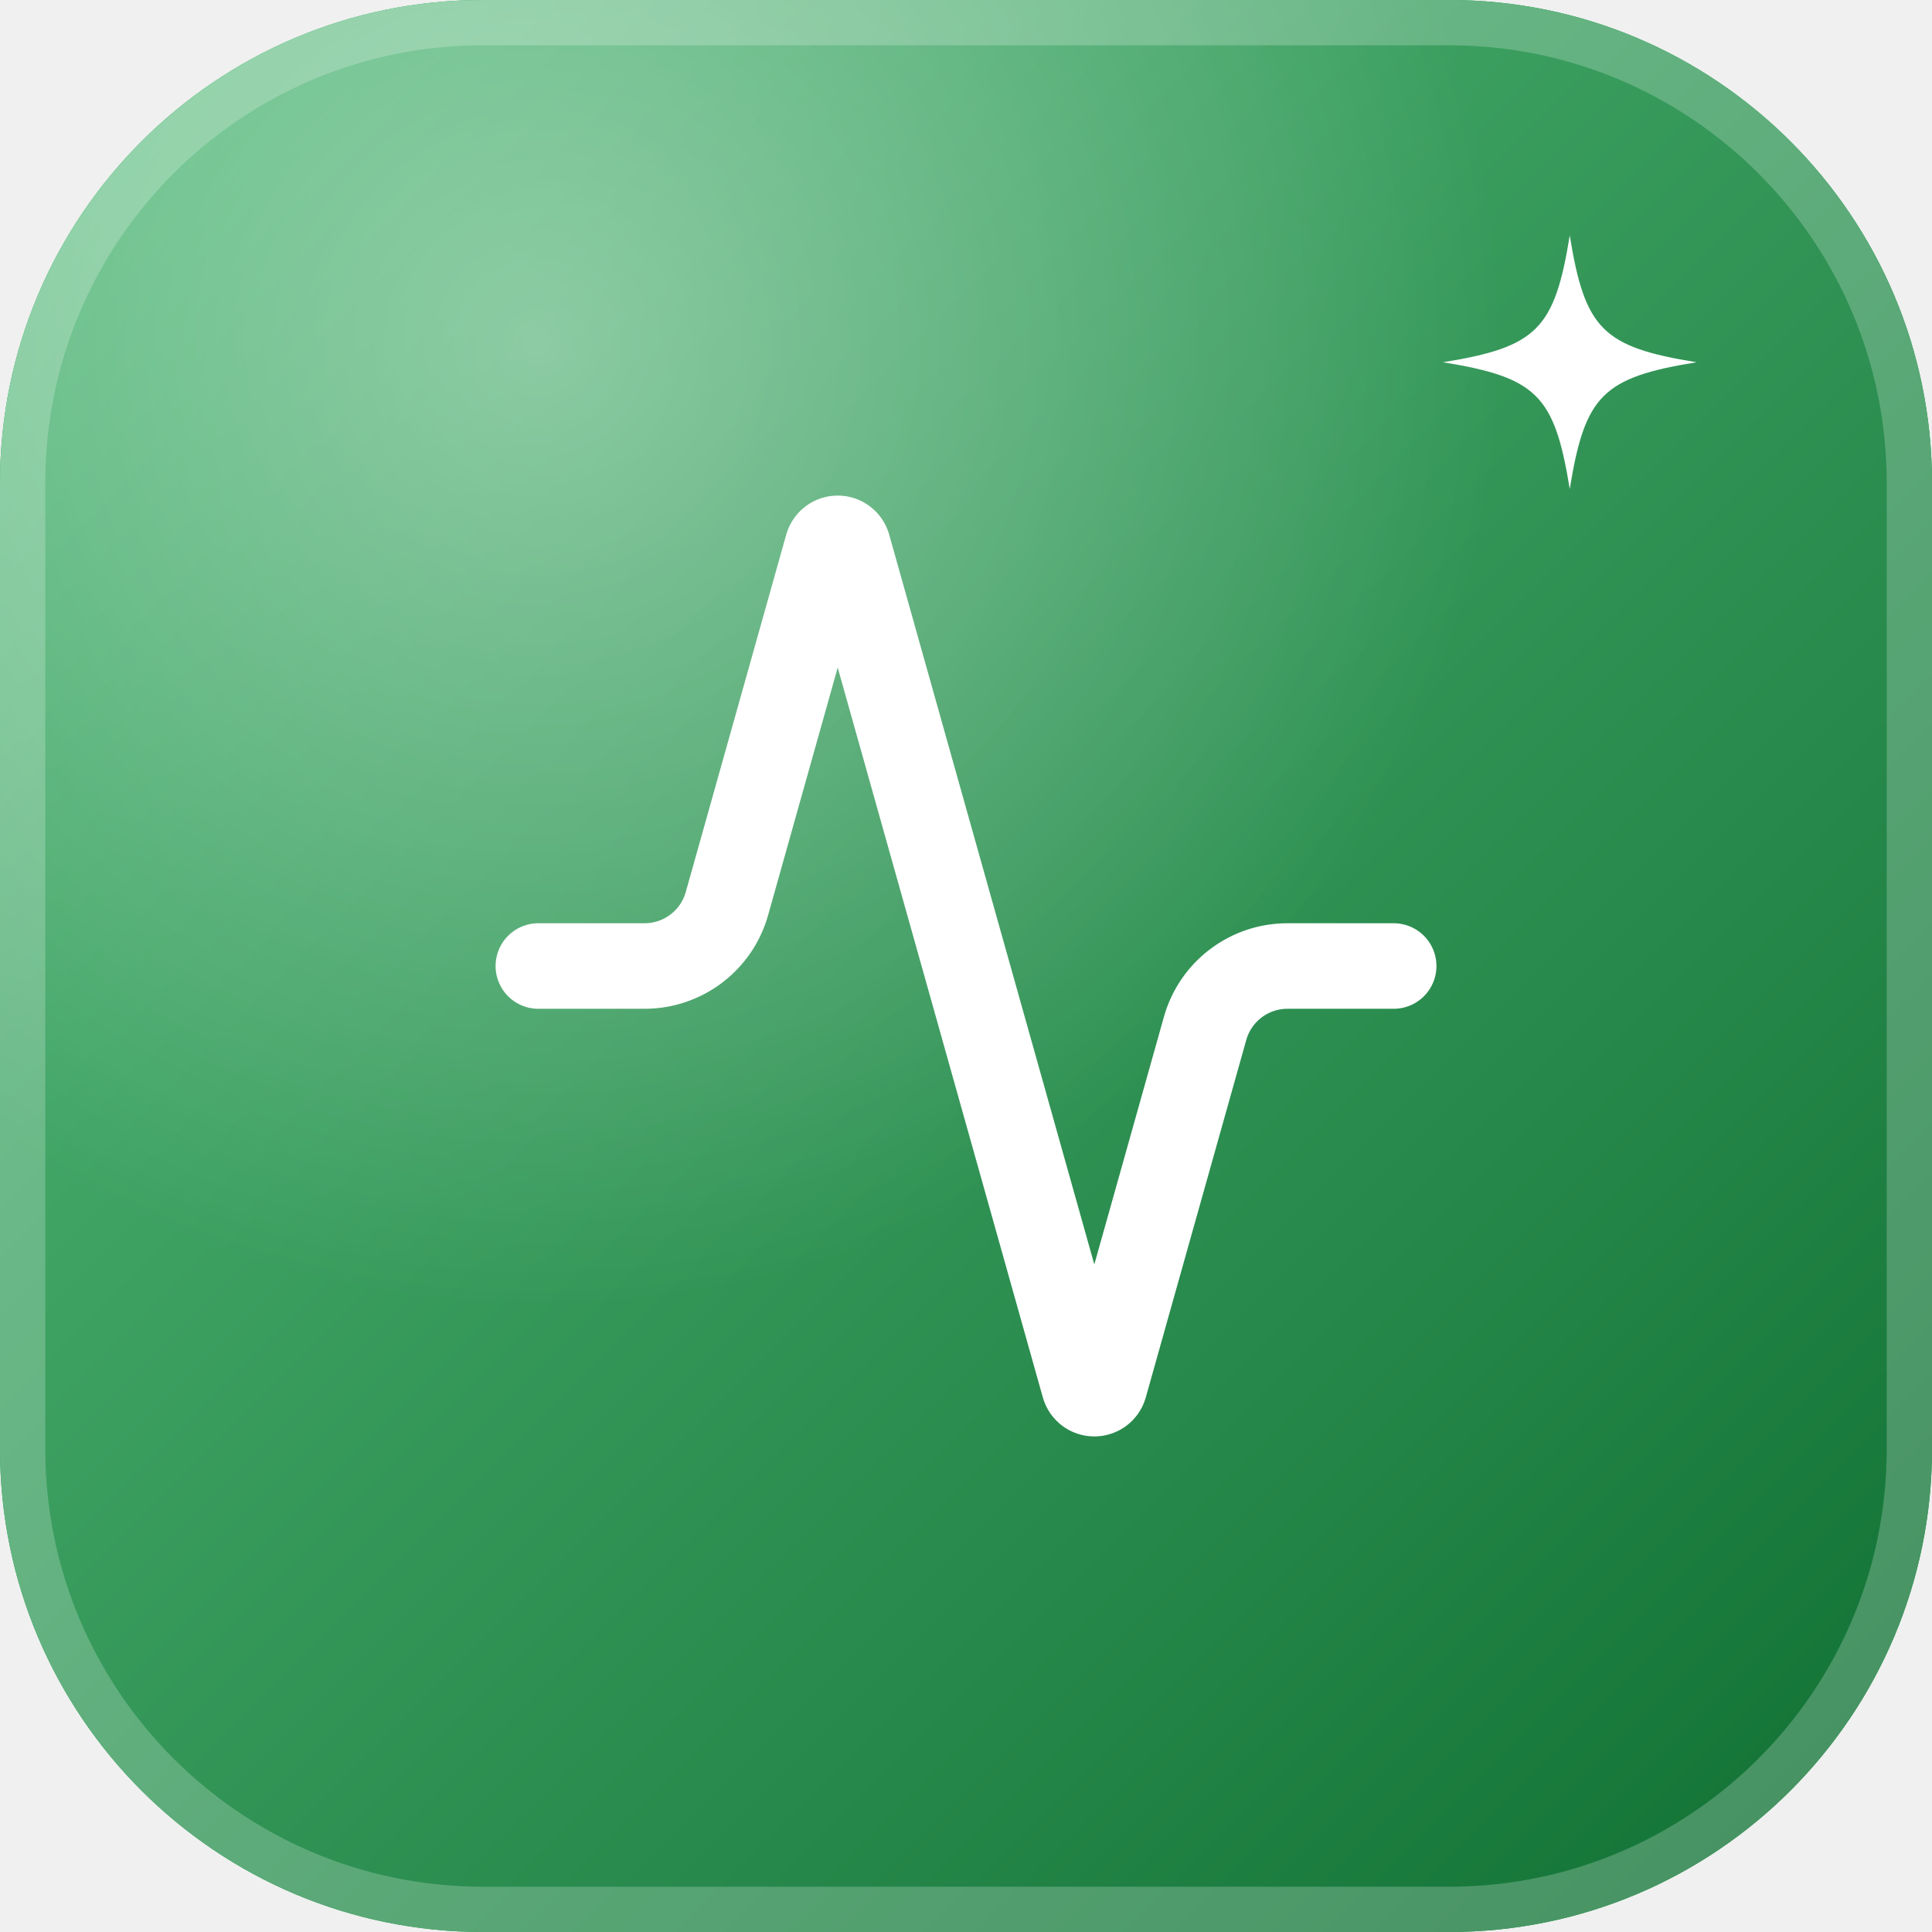
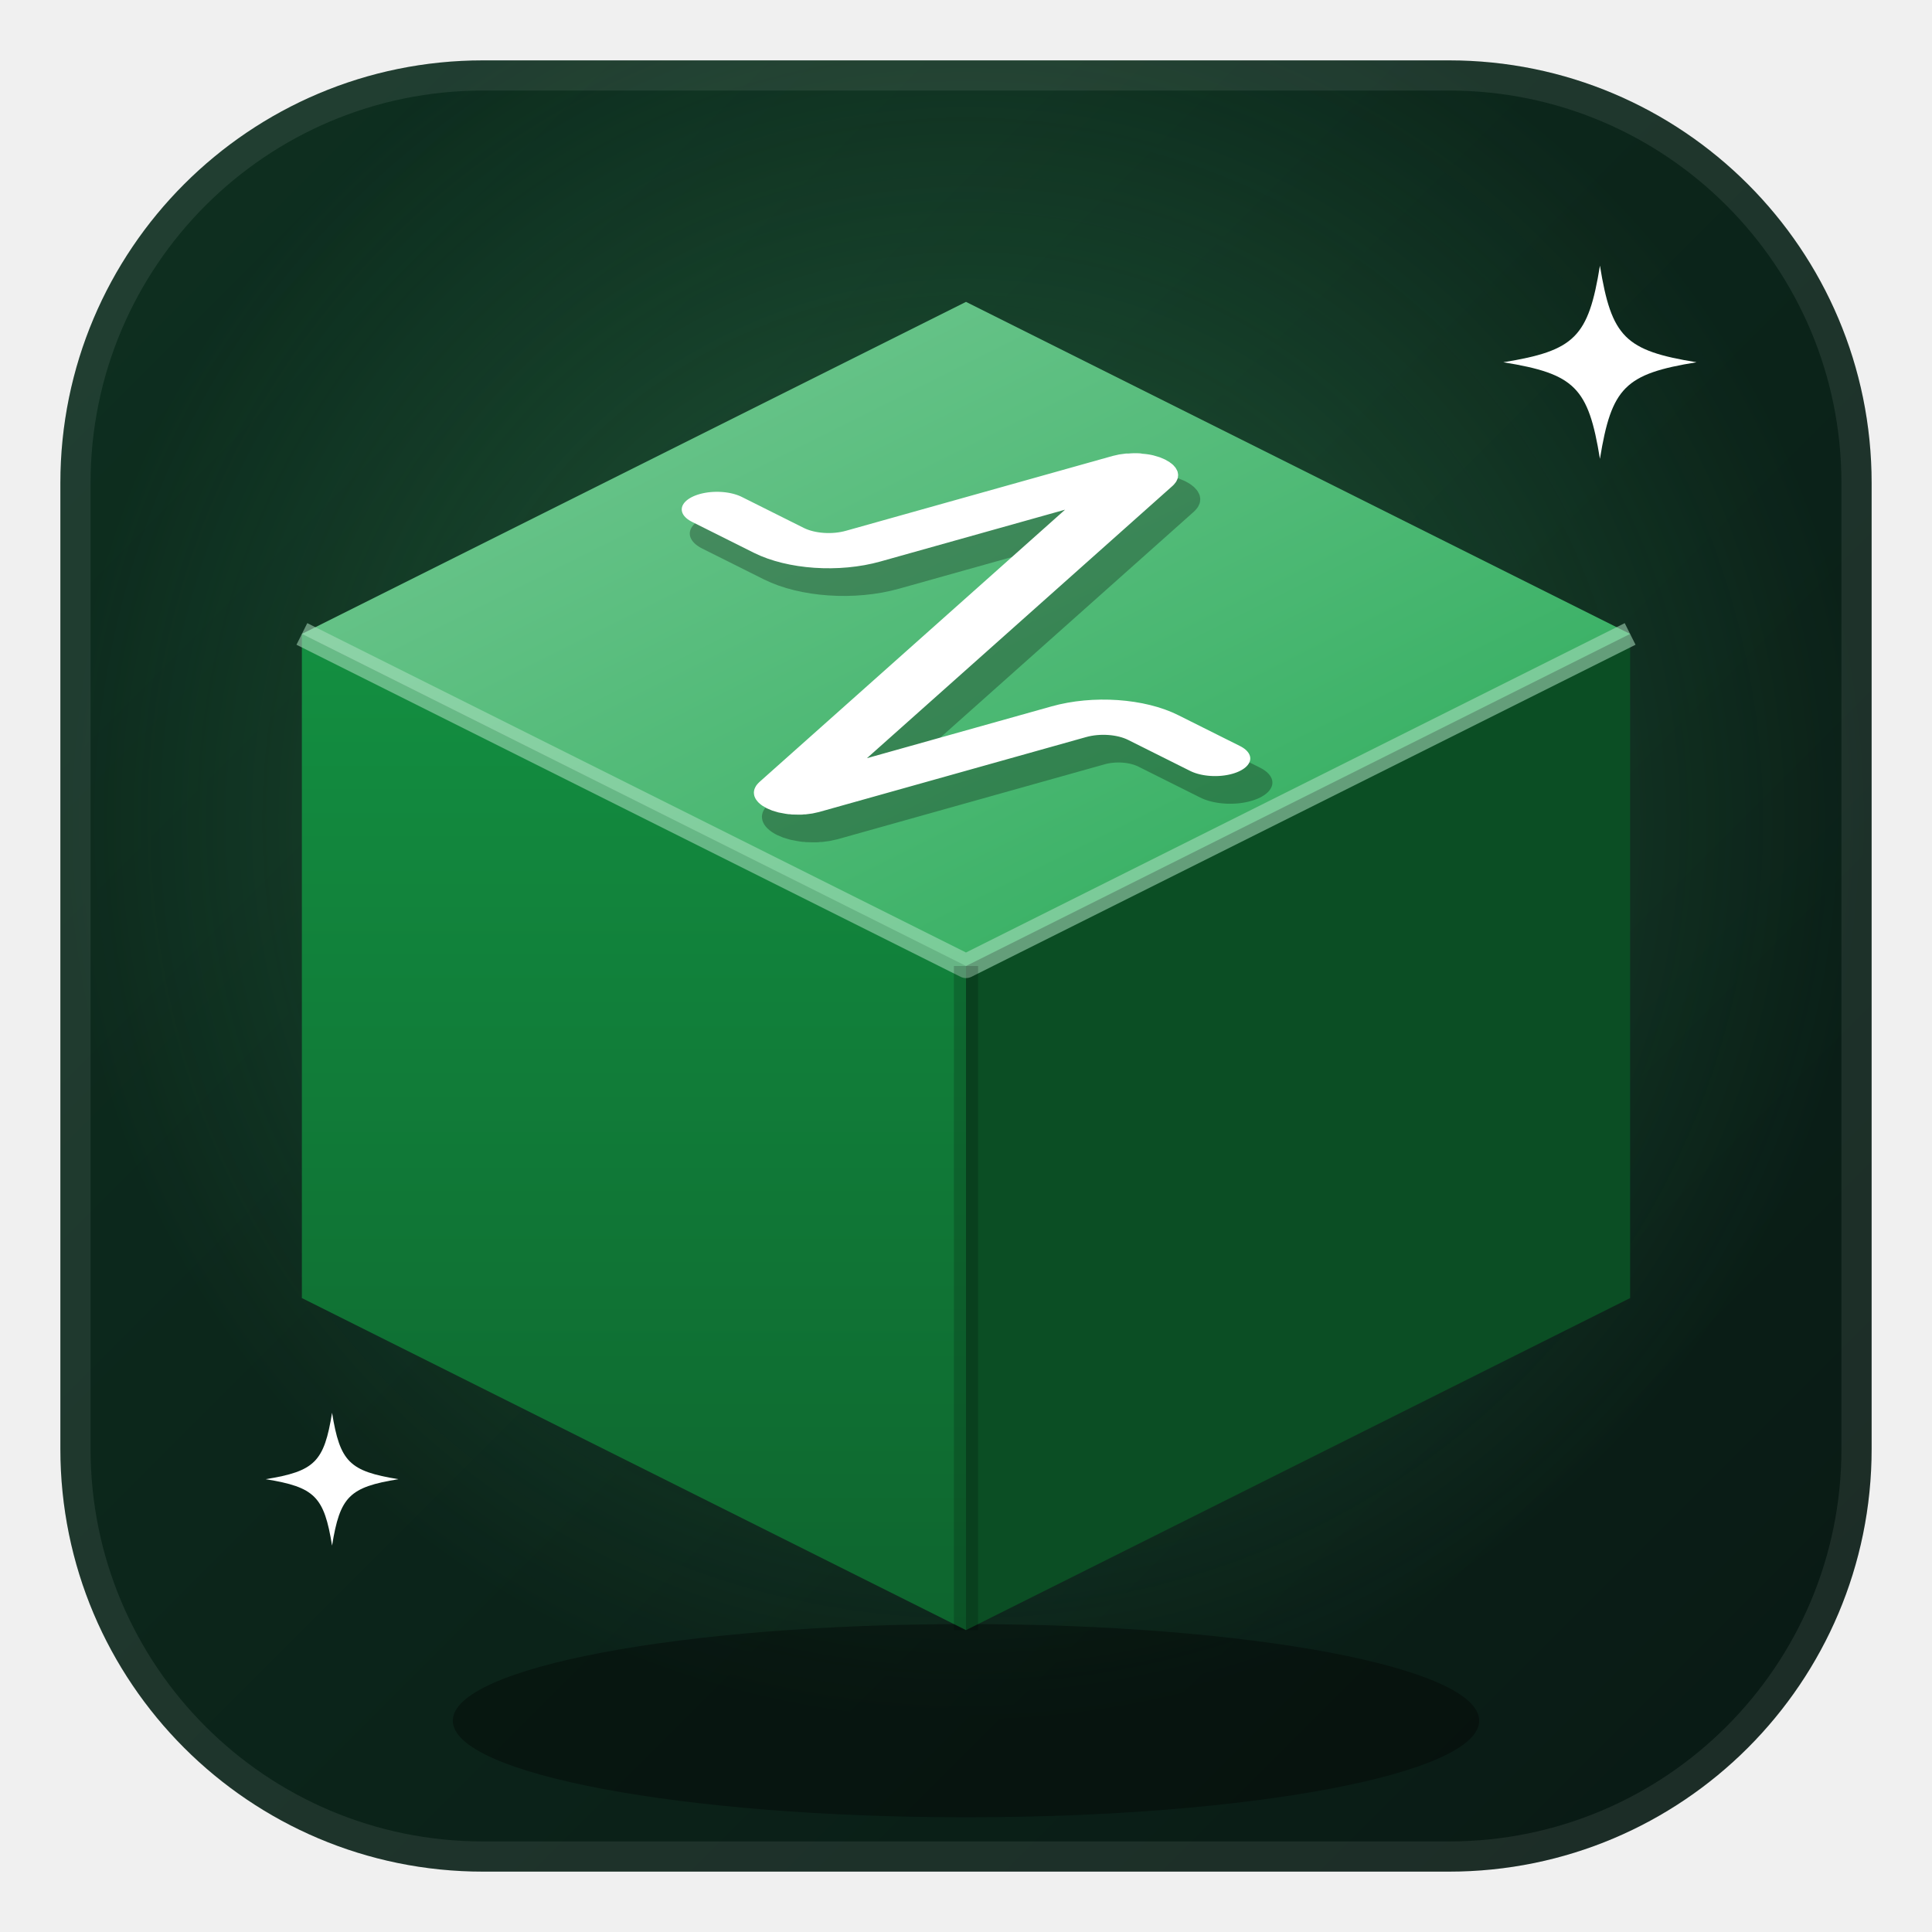
<svg xmlns="http://www.w3.org/2000/svg" viewBox="0 0 64 64" role="img" aria-hidden="true">
  <defs>
-     <linearGradient id="t" x1="0" y1="0" x2="1" y2="1">
-       <stop offset="0" stop-color="#57bd7d" />
-       <stop offset="1" stop-color="#0f6f32" />
+     <linearGradient id="bg" x1="0" y1="0" x2="1" y2="1">
+       <stop offset="0" stop-color="#0e3020" />
+       <stop offset="1" stop-color="#091914" />
    </linearGradient>
-     <radialGradient id="h" cx=".28" cy=".18" r=".9">
-       <stop offset="0" stop-color="#ffffff" stop-opacity=".38" />
-       <stop offset=".55" stop-color="#ffffff" stop-opacity="0" />
+     <radialGradient id="halo" cx=".5" cy=".42" r=".5">
+       <stop offset="0" stop-color="#45b56e" stop-opacity=".38" />
+       <stop offset="1" stop-color="#45b56e" stop-opacity="0" />
    </radialGradient>
+     <linearGradient id="it" x1="0" y1="0" x2="1" y2="1">
+       <stop offset="0" stop-color="#78ca96" />
+       <stop offset="1" stop-color="#29aa58" />
+     </linearGradient>
+     <linearGradient id="il" x1="0" y1="0" x2="0" y2="1">
+       <stop offset="0" stop-color="#138f41" />
+       <stop offset="1" stop-color="#0e652e" />
+     </linearGradient>
+     <linearGradient id="ish" x1="0" y1="0" x2="1" y2="0">
+       <stop offset="0" stop-color="#fff" stop-opacity="0" />
+       <stop offset=".5" stop-color="#fff" stop-opacity=".55" />
+       <stop offset="1" stop-color="#fff" stop-opacity="0" />
+     </linearGradient>
+     <clipPath id="ic">
+       <path d="M32 10 L54 21 L32 32 L10 21 Z" />
+     </clipPath>
  </defs>
-   <style>.g,.o,.w,.s{transform-box:fill-box;transform-origin:50% 50%}@keyframes m{0%{stroke-dashoffset:60}60%,100%{stroke-dashoffset:0}}.g path,.g polyline{stroke-dasharray:60;animation:m 2.8s ease-in-out infinite}@keyframes s{0%,100%{opacity:.35;transform:scale(.55) rotate(0)}50%{opacity:1;transform:scale(1) rotate(45deg)}}.s{animation:s 3s ease-in-out infinite}@media (prefers-reduced-motion:reduce){.g,.o,.w,.s,.g path,.g polyline{animation:none!important}}</style>
-   <rect width="64" height="64" rx="16" fill="#16a34a" />
-   <rect width="64" height="64" rx="16" fill="url(#t)" />
-   <rect width="64" height="64" rx="16" fill="url(#h)" />
-   <rect x=".75" y=".75" width="62.5" height="62.5" rx="15.25" fill="none" stroke="#ffffff" stroke-opacity=".22" stroke-width="1.5" />
-   <g transform="translate(15 15) scale(1.4167)">
-     <g class="g" fill="none" stroke="#ffffff" stroke-width="2" stroke-linecap="round" stroke-linejoin="round">
+   <style>.ibob,.ishadow{transform-box:fill-box;transform-origin:50% 50%}@keyframes ib{0%,100%{transform:translateY(0)}50%{transform:translateY(-2.2px)}}@keyframes isd{0%,100%{transform:scaleX(1);opacity:.35}50%{transform:scaleX(.86);opacity:.22}}@keyframes is{0%,55%{transform:translateX(0)}100%{transform:translateX(78px)}}@keyframes ig{0%,100%{opacity:.9}50%{opacity:1}}.ibob{animation:ib 4.2s ease-in-out infinite}.ishadow{animation:isd 4.2s ease-in-out infinite}.ishine{animation:is 5.5s ease-in-out infinite}.iglow{animation:ig 4.2s ease-in-out infinite}.sp{transform-box:fill-box;transform-origin:50% 50%;animation:tw 3.2s ease-in-out infinite}@keyframes tw{0%,100%{opacity:.15;transform:scale(.4) rotate(0)}50%{opacity:.95;transform:scale(1) rotate(45deg)}}@media (prefers-reduced-motion:reduce){*{animation:none!important}}</style>
+   <rect x="2" y="2" width="60" height="60" rx="14" fill="url(#bg)" />
+   <rect x="2" y="2" width="60" height="60" rx="14" fill="url(#halo)" />
+   <rect x="2.5" y="2.5" width="59" height="59" rx="13.5" fill="none" stroke="#fff" stroke-opacity=".08" />
+   <g class="ibob">
+     <ellipse cx="32" cy="57" rx="17" ry="3.2" fill="#000" opacity=".35" class="ishadow" />
+     <path d="M10 21 L32 32 V54 L10 43 Z" fill="url(#il)" />
+     <path d="M54 21 L32 32 V54 L54 43 Z" fill="#0b4e24" />
+     <path d="M32 10 L54 21 L32 32 L10 21 Z" fill="url(#it)" />
+     <path d="M10 21 L32 32 L54 21" fill="none" stroke="#addfc0" stroke-opacity=".55" stroke-width=".8" stroke-linejoin="round" />
+     <path d="M32 32 V54" stroke="#000" stroke-opacity=".18" stroke-width=".8" />
+     <g clip-path="url(#ic)">
+       <rect class="ishine" x="-14" y="6" width="14" height="30" fill="url(#ish)" transform="skewX(-25)" />
+     </g>
+     <g transform="translate(.5 .8)">
+       <g transform="matrix(0.825 0.4125 -0.825 0.4125 32 11.100)" fill="none" stroke="#000" stroke-opacity=".28" stroke-width="2.4" stroke-linecap="round" stroke-linejoin="round">
+         <path d="M22 12h-2.48a2 2 0 0 0-1.93 1.46l-2.35 8.36a.25.25 0 0 1-.48 0L9.24 2.18a.25.25 0 0 0-.48 0l-2.35 8.36A2 2 0 0 1 4.49 12H2" />
+       </g>
+     </g>
+     <g class="iglow" transform="matrix(0.825 0.4125 -0.825 0.4125 32 11.100)" fill="none" stroke="#fff" stroke-width="2" stroke-linecap="round" stroke-linejoin="round">
      <path d="M22 12h-2.48a2 2 0 0 0-1.93 1.46l-2.35 8.36a.25.25 0 0 1-.48 0L9.24 2.18a.25.25 0 0 0-.48 0l-2.35 8.36A2 2 0 0 1 4.49 12H2" />
    </g>
  </g>
-   <g transform="translate(52 12) scale(.42)">
-     <path class="s" d="M0 -10 C1.2 -2.6 2.6 -1.2 10 0 C2.6 1.2 1.2 2.6 0 10 C-1.2 2.6 -2.6 1.2 -10 0 C-2.6 -1.2 -1.2 -2.6 0 -10Z" fill="#ffffff" />
+   <g transform="translate(53 12) scale(.32)">
+     <path class="sp" d="M0 -10 C1.2 -2.6 2.6 -1.2 10 0 C2.6 1.2 1.2 2.6 0 10 C-1.2 2.6 -2.6 1.2 -10 0 C-2.6 -1.2 -1.2 -2.6 0 -10Z" fill="#fff" />
+   </g>
+   <g transform="translate(11 49) scale(.22)">
+     <path class="sp" style="animation-delay:1.4s" d="M0 -10 C1.2 -2.6 2.6 -1.2 10 0 C2.6 1.2 1.2 2.6 0 10 C-1.2 2.6 -2.6 1.2 -10 0 C-2.6 -1.2 -1.2 -2.6 0 -10Z" fill="#fff" />
  </g>
</svg>
